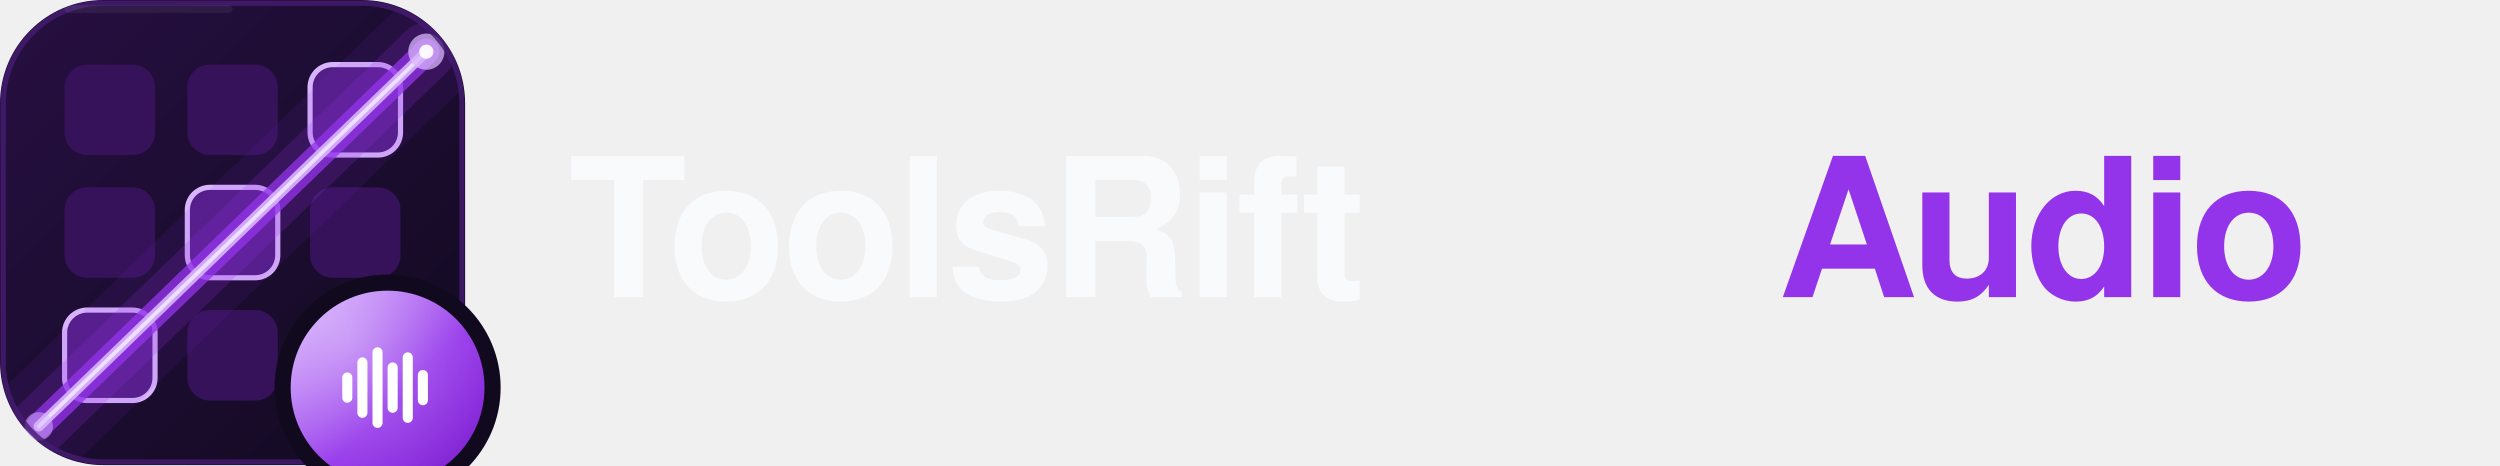
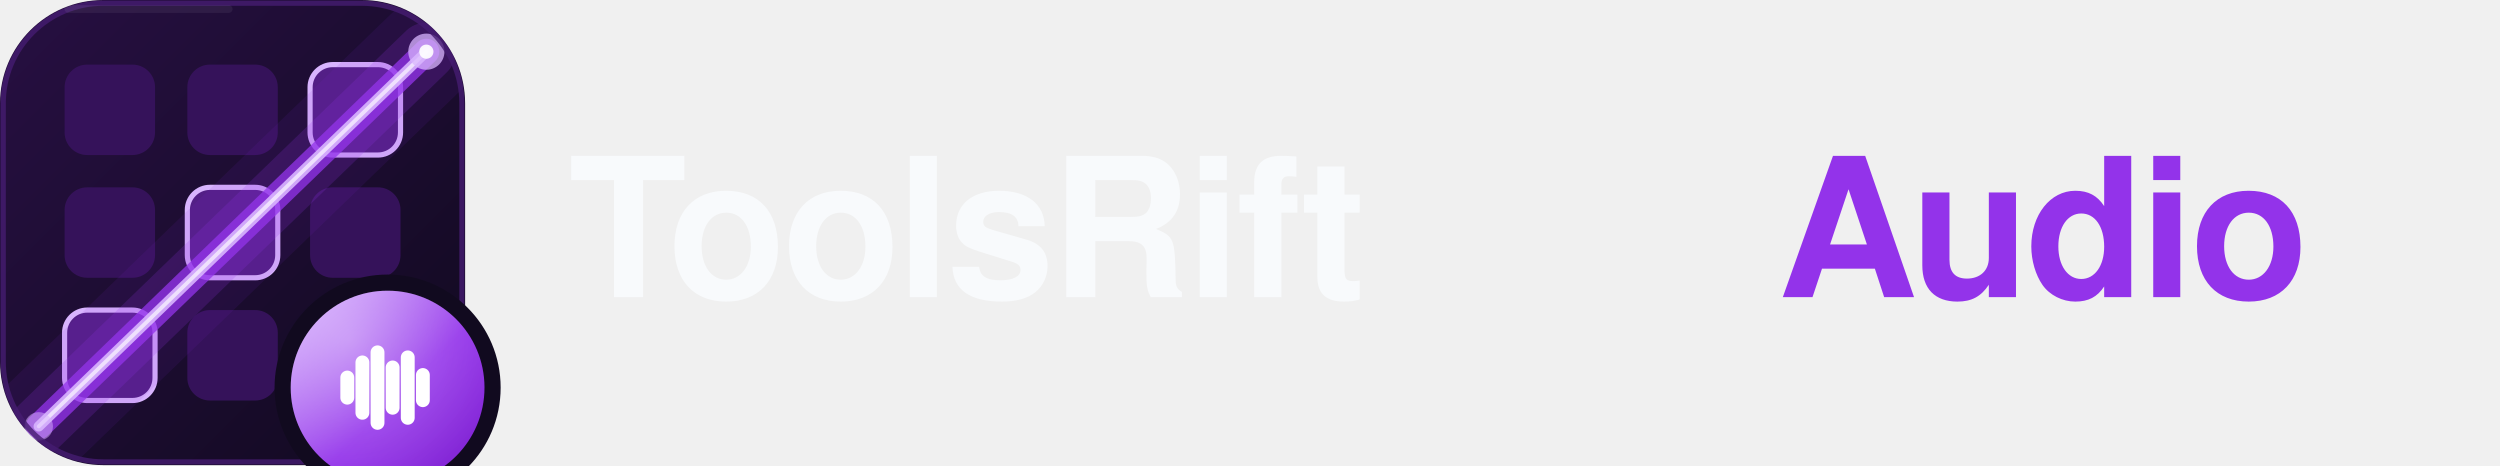
<svg xmlns="http://www.w3.org/2000/svg" viewBox="0 0 387 72" width="387" height="72" role="img" aria-label="ToolsRift Audio">
  <g>
    <defs>
      <linearGradient id="l-bg" x1="0" y1="0" x2="1" y2="1">
        <stop offset="0" stop-color="#270f42" />
        <stop offset="1" stop-color="#110a1f" />
      </linearGradient>
      <linearGradient id="l-cg" x1="0" y1="0" x2="1" y2="1">
        <stop offset="0" stop-color="#D8B4FE" />
        <stop offset="0.55" stop-color="#9333EA" />
        <stop offset="1" stop-color="#7E22CE" />
      </linearGradient>
      <radialGradient id="l-hl" cx="0.3" cy="0.25" r="0.8">
        <stop offset="0" stop-color="#fff" stop-opacity="0.3" />
        <stop offset="1" stop-color="#fff" stop-opacity="0" />
      </radialGradient>
      <clipPath id="l-c">
        <rect width="72.00" height="72.00" rx="16.00" />
      </clipPath>
    </defs>
    <rect width="72.00" height="72.00" rx="16.00" fill="url(#l-bg)" />
    <g clip-path="url(#l-c)">
      <rect x="10.00" y="10.00" width="14.00" height="14.00" rx="3.50" fill="#35125a" />
      <rect x="29.00" y="10.00" width="14.00" height="14.00" rx="3.50" fill="#35125a" />
      <rect x="48.00" y="10.00" width="14.00" height="14.00" rx="3.50" fill="#35125a" />
      <rect x="10.00" y="29.00" width="14.00" height="14.00" rx="3.50" fill="#35125a" />
      <rect x="29.00" y="29.00" width="14.00" height="14.00" rx="3.50" fill="#35125a" />
      <rect x="48.00" y="29.00" width="14.00" height="14.00" rx="3.50" fill="#35125a" />
      <rect x="10.00" y="48.00" width="14.00" height="14.00" rx="3.50" fill="#35125a" />
      <rect x="29.00" y="48.00" width="14.00" height="14.00" rx="3.50" fill="#35125a" />
      <rect x="48.00" y="48.00" width="14.00" height="14.00" rx="3.50" fill="#35125a" />
      <rect x="48.00" y="10.00" width="14.00" height="14.00" rx="3.50" fill="#531f86" stroke="#D8B4FE" stroke-width="0.80" />
      <rect x="29.00" y="29.00" width="14.00" height="14.00" rx="3.50" fill="#531f86" stroke="#D8B4FE" stroke-width="0.80" />
      <rect x="10.00" y="48.00" width="14.00" height="14.00" rx="3.50" fill="#531f86" stroke="#D8B4FE" stroke-width="0.80" />
      <g class="tr-rift">
        <line x1="66.00" y1="8.00" x2="6.00" y2="66.00" stroke="#7E22CE" stroke-width="16.00" stroke-linecap="round" opacity="0.1" />
        <line x1="66.00" y1="8.00" x2="6.00" y2="66.00" stroke="#9333EA" stroke-width="9.00" stroke-linecap="round" opacity="0.18" />
        <line x1="66.00" y1="8.00" x2="6.00" y2="66.00" stroke="#9333EA" stroke-width="4.00" stroke-linecap="round" opacity="0.75" />
        <line x1="66.00" y1="8.00" x2="6.00" y2="66.00" stroke="#D8B4FE" stroke-width="1.60" stroke-linecap="round" opacity="0.9" />
        <line x1="66.00" y1="8.00" x2="6.00" y2="66.00" stroke="#FFFFFF" stroke-width="0.60" stroke-linecap="round" opacity="0.65" />
      </g>
      <circle cx="66.00" cy="8.00" r="2.80" fill="#D8B4FE" opacity="0.75" />
      <circle cx="66.00" cy="8.00" r="1.10" fill="#fff" opacity="0.9" />
      <circle cx="6.00" cy="66.00" r="2.20" fill="#D8B4FE" opacity="0.5" />
    </g>
    <rect x="0.50" y="0.50" width="71.00" height="71.00" rx="15.50" fill="none" stroke="#451b70" stroke-width="0.80" opacity="0.8" />
    <rect x="10.00" y="0.80" width="26.00" height="1.20" rx="0.60" fill="#fff" opacity="0.06" />
    <circle cx="60.00" cy="60.00" r="17.50" fill="#110a1f" />
    <circle cx="60.00" cy="60.00" r="15.00" fill="url(#l-cg)" />
    <circle cx="60.00" cy="60.00" r="15.00" fill="url(#l-hl)" />
    <g transform="translate(50.25 50.25) scale(0.195)" color="#ffffff">
-       <path d="M18 42v16M30 30v40M42 22v56M54 34v32M66 26v48M78 40v20" fill="none" stroke="currentColor" stroke-width="8" stroke-linecap="round" stroke-linejoin="round" />
+       <path d="M18 42v16M30 30v40M42 22v56M54 34v32M66 26v48M78 40v20" fill="none" stroke="currentColor" stroke-width="11" stroke-linecap="round" stroke-linejoin="round" />
    </g>
  </g>
  <text x="88" y="46" font-family="Sora, 'Segoe UI', system-ui, -apple-system, Helvetica, Arial, sans-serif" font-weight="800" font-size="30" letter-spacing="-0.6" fill="#F8FAFC">ToolsRift</text>
  <text x="275.2" y="46" font-family="Sora, 'Segoe UI', system-ui, -apple-system, Helvetica, Arial, sans-serif" font-weight="800" font-size="30" letter-spacing="-0.6" fill="#9333EA">Audio</text>
</svg>
